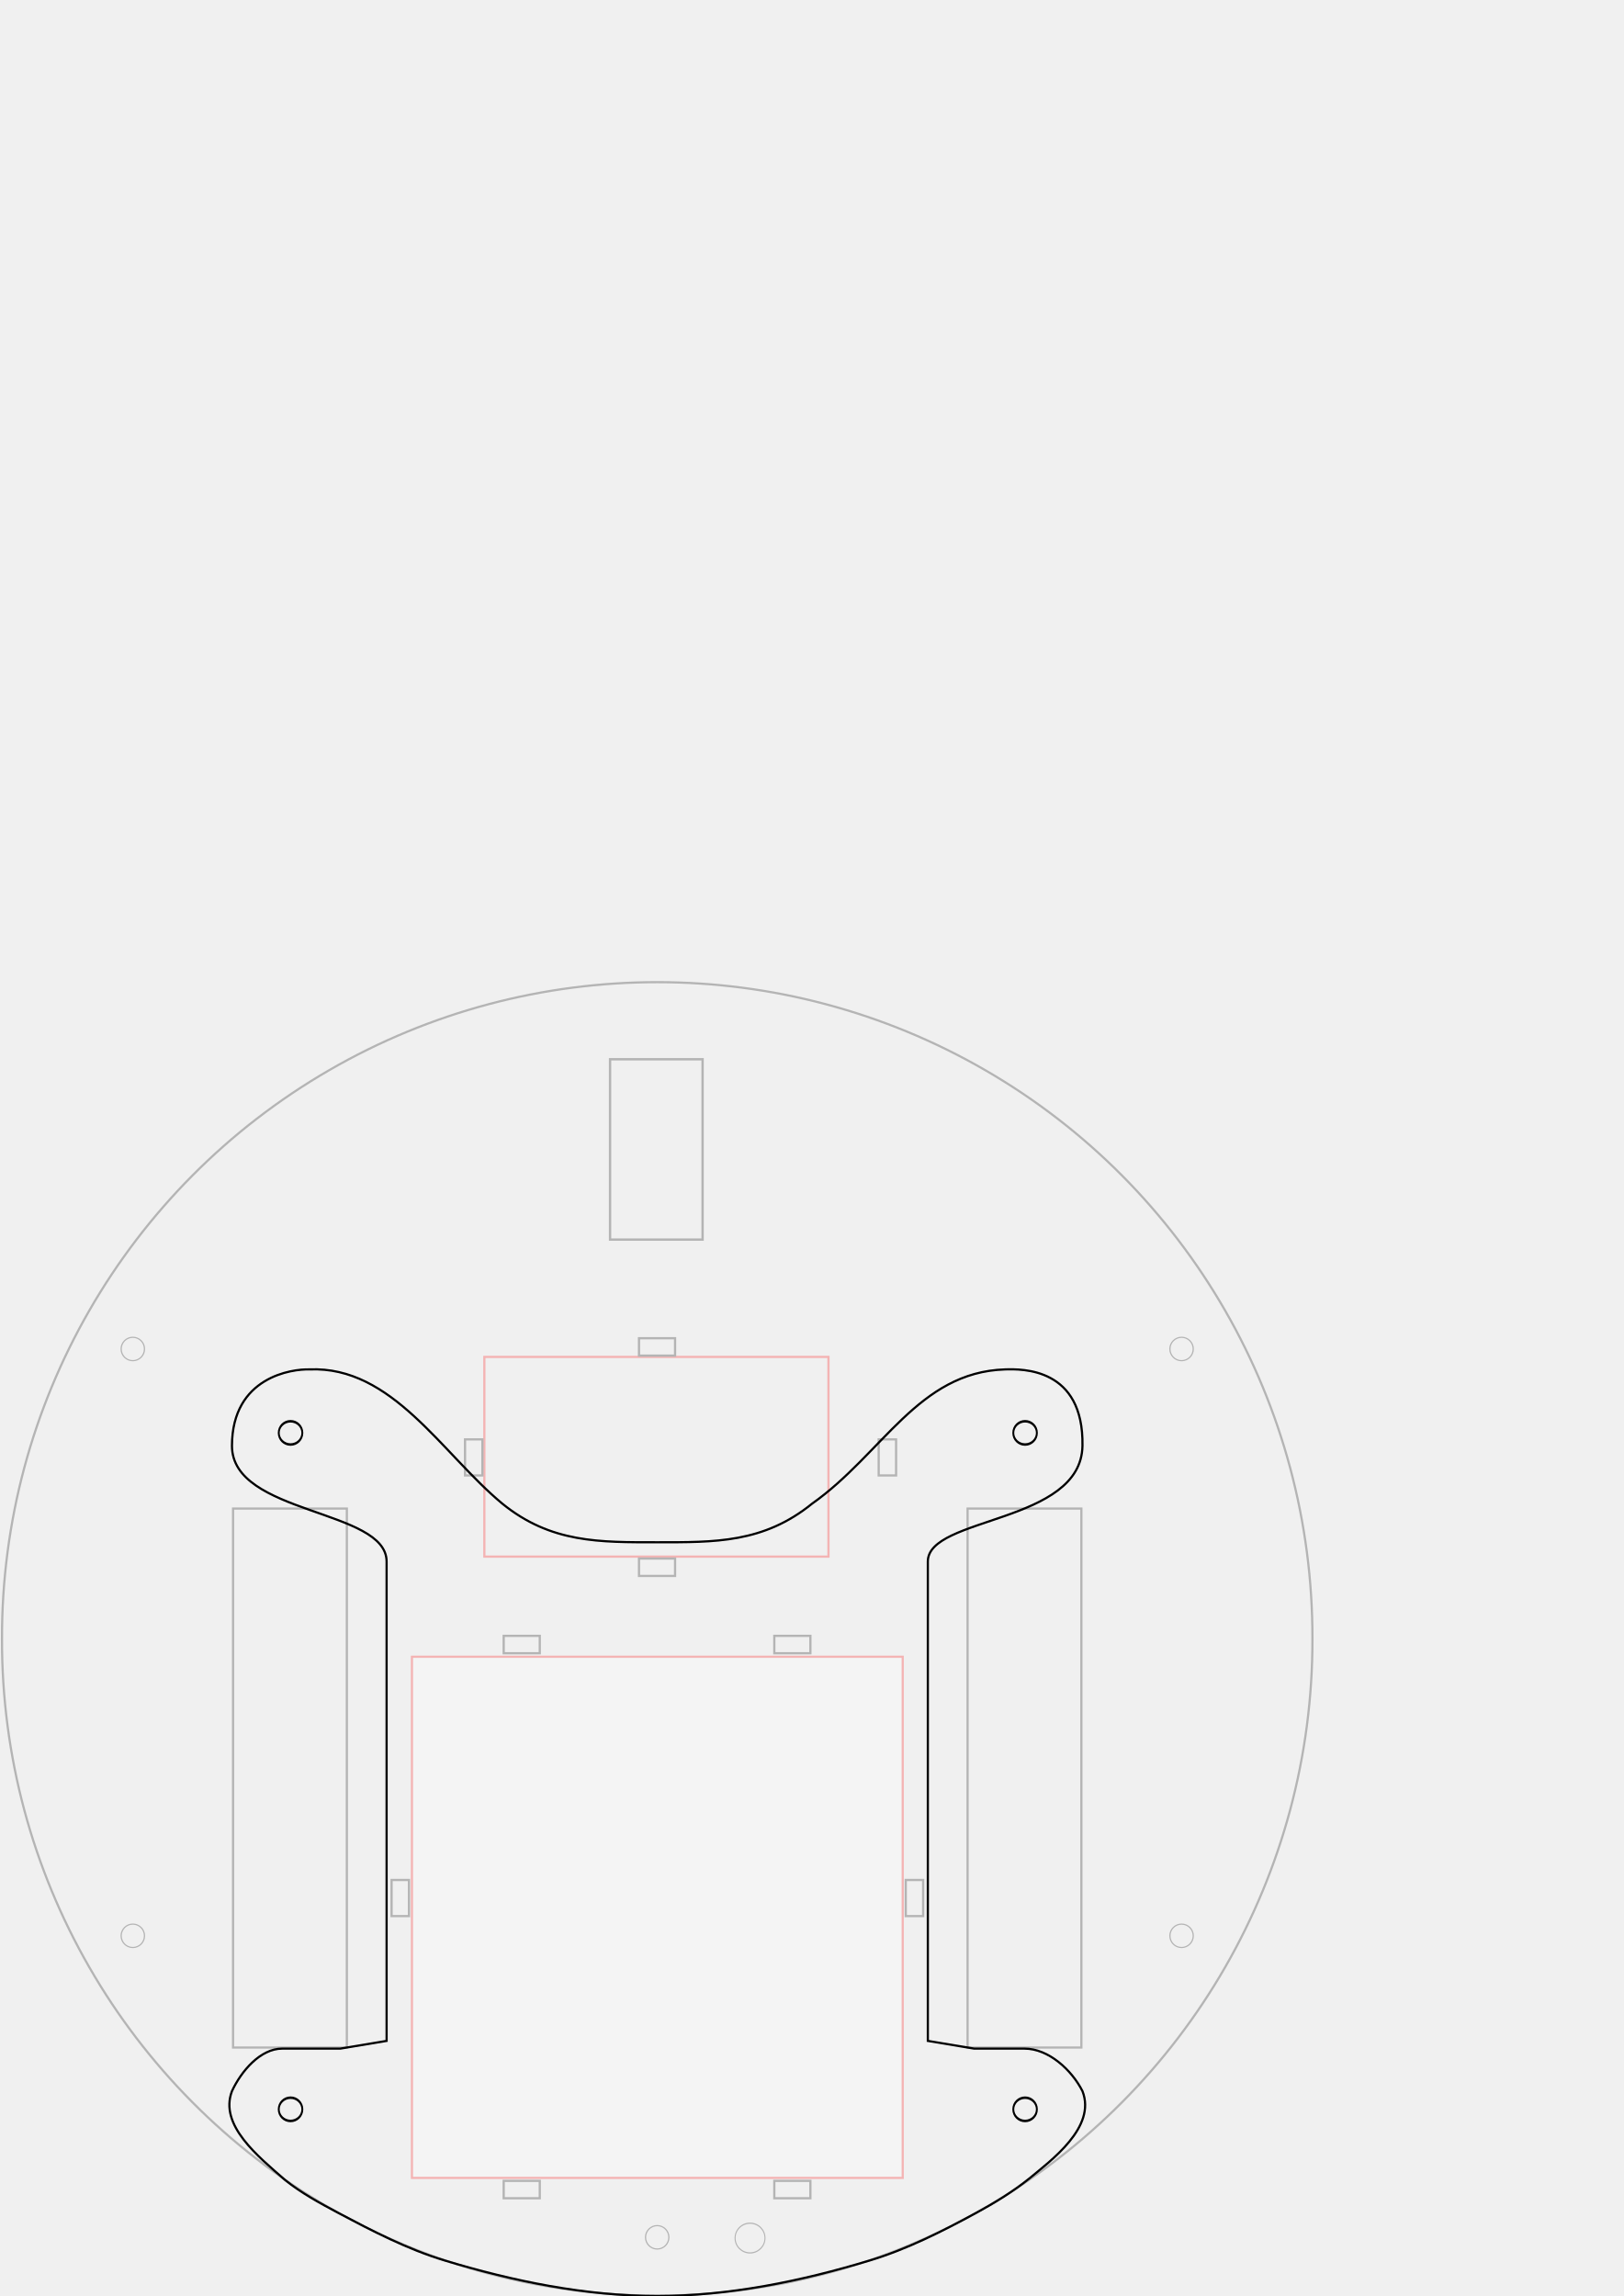
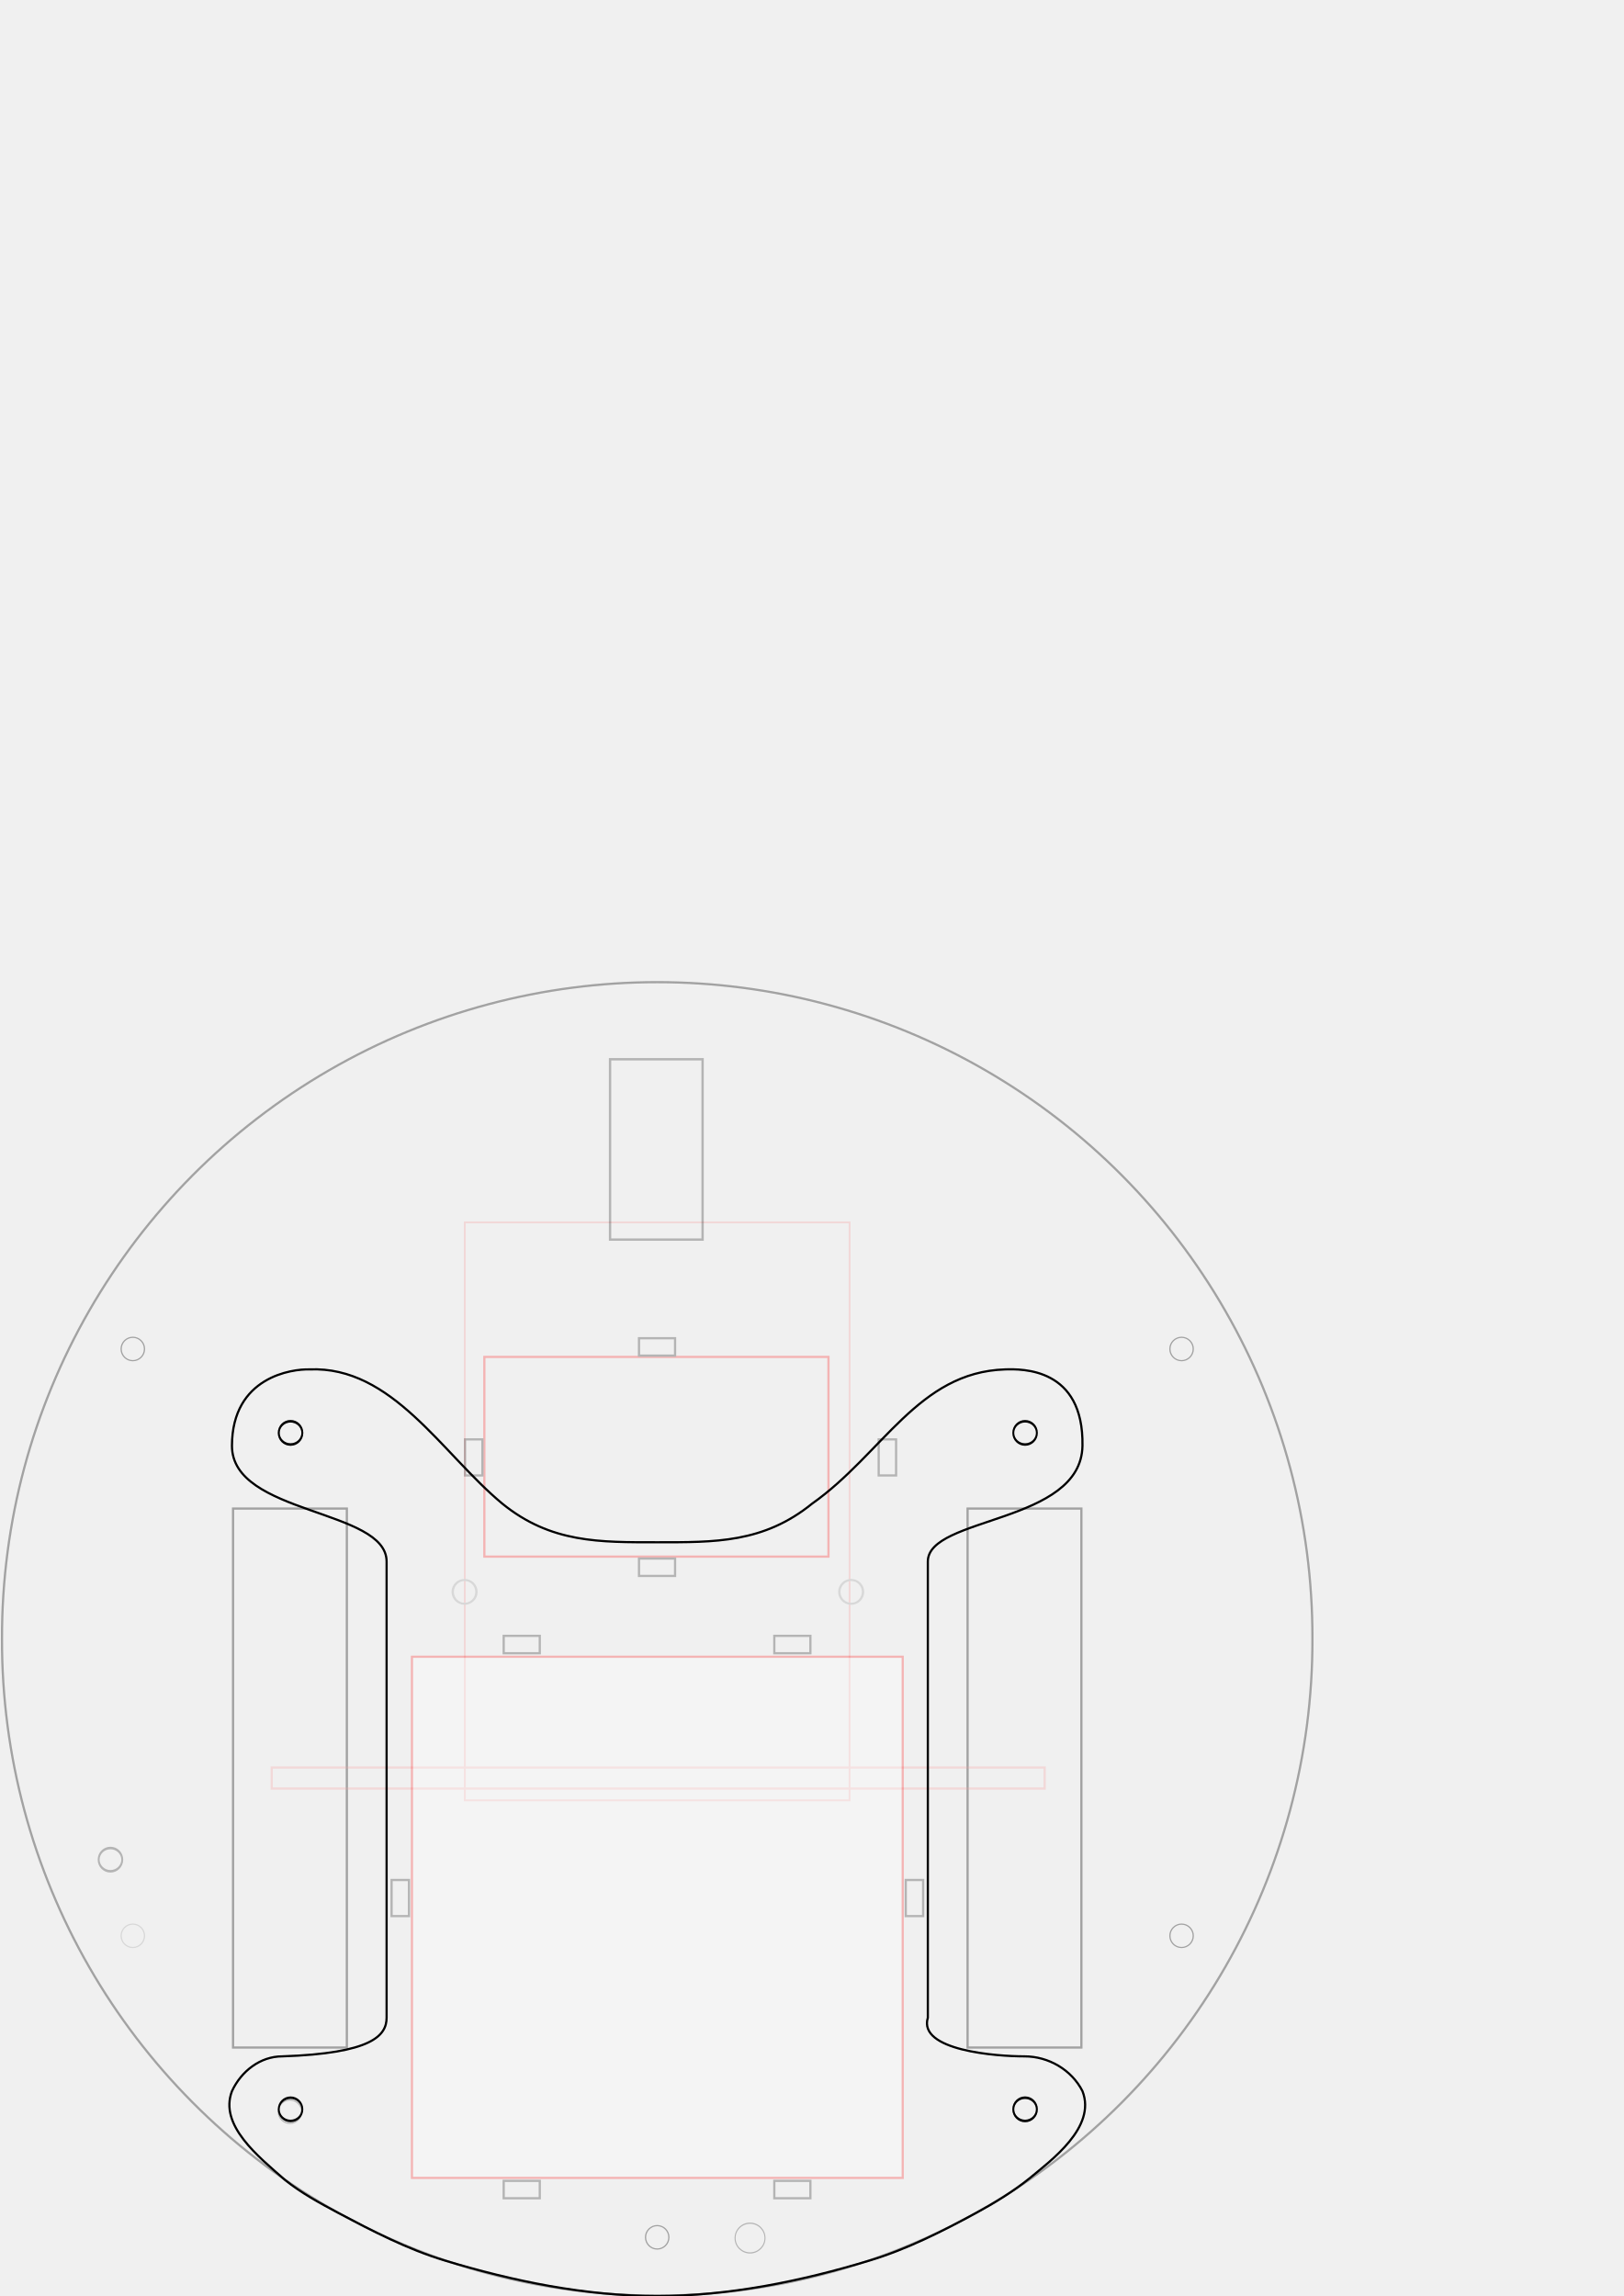
<svg xmlns="http://www.w3.org/2000/svg" width="744.094" height="1052.362" id="svg2" version="1.1" enable-background="new">
  <defs id="defs4" />
-   <g id="layer1" transform="translate(0,2.172441e-5)" style="opacity:0.102;display:none">
+   <g id="layer1" transform="translate(0,2.172441e-5)" style="opacity:0.102;display:inline">
    <path style="fill:none;stroke:#000000;stroke-width:0.547;stroke-miterlimit:4;stroke-opacity:1;stroke-dasharray:none" id="path2985" d="m 528.571,422.362 a 164.286,164.286 0 1 1 -328.571,0 164.286,164.286 0 1 1 328.571,0 z" transform="matrix(1.827714,0,0,1.827714,-364.6289,-20.77613)" />
    <rect style="fill:none;stroke:#000000;stroke-width:1;stroke-miterlimit:4;stroke-opacity:1;stroke-dasharray:none" id="rect2983" width="52.15" height="247.031" x="106.799" y="691.445" />
    <rect y="691.445" x="443.413" height="247.031" width="52.15" id="rect2987" style="fill:none;stroke:#000000;stroke-width:1;stroke-miterlimit:4;stroke-opacity:1;stroke-dasharray:none" />
    <path style="fill:none;stroke:#000000;stroke-width:1;stroke-miterlimit:4;stroke-opacity:1;stroke-dasharray:none" id="path4627" d="m 86,592.362 a 9.5,10 0 1 1 -19,0 9.5,10 0 1 1 19,0 z" transform="matrix(0.5633858,0,0,0.5365579,498.3824,300.4638)" />
    <path transform="matrix(0.5633858,0,0,0.5365579,17.76821,300.4638)" d="m 86,592.362 a 9.5,10 0 1 1 -19,0 9.5,10 0 1 1 19,0 z" id="path4631" style="fill:none;stroke:#000000;stroke-width:1;stroke-miterlimit:4;stroke-opacity:1;stroke-dasharray:none" />
    <path style="fill:none;stroke:#000000;stroke-width:1;stroke-miterlimit:4;stroke-opacity:1;stroke-dasharray:none" id="path4633" d="m 86,592.362 a 9.5,10 0 1 1 -19,0 9.5,10 0 1 1 19,0 z" transform="matrix(0.5633858,0,0,0.5365579,17.76821,569.4362)" />
    <path transform="matrix(0.5633858,0,0,0.5365579,498.3824,569.4362)" d="m 86,592.362 a 9.5,10 0 1 1 -19,0 9.5,10 0 1 1 19,0 z" id="path4635" style="fill:none;stroke:#000000;stroke-width:1;stroke-miterlimit:4;stroke-opacity:1;stroke-dasharray:none" />
    <path style="fill:none;stroke:#000000;stroke-width:1;stroke-miterlimit:4;stroke-opacity:1;stroke-dasharray:none" id="path4637" d="m 86,592.362 a 9.5,10 0 1 1 -19,0 9.5,10 0 1 1 19,0 z" transform="matrix(0.5633858,0,0,0.5365579,258.0753,707.6252)" />
    <rect style="fill:none;stroke:#ff0000;stroke-width:0.842;stroke-miterlimit:4;stroke-opacity:1;stroke-dasharray:none" id="rect4708" width="176.324" height="264.906" x="213.019" y="560.263" />
    <rect style="fill:none;stroke:#ff0000;stroke-width:1;stroke-miterlimit:4;stroke-opacity:1;stroke-dasharray:none" id="rect4722" width="354.229" height="9.641" x="124.516" y="810.135" />
    <path style="fill:none;stroke:#000000;stroke-width:2.745;stroke-miterlimit:4;stroke-opacity:1;stroke-dasharray:none" id="path4728" d="m 178,628.362 a 14,16 0 1 1 -28,0 14,16 0 1 1 28,0 z" transform="matrix(0.3885419,0,0,0.3414459,149.1833,515.0756)" />
    <path transform="matrix(0.3885419,0,0,0.3414459,326.3486,515.0756)" d="m 178,628.362 a 14,16 0 1 1 -28,0 14,16 0 1 1 28,0 z" id="path4730" style="fill:none;stroke:#000000;stroke-width:2.745;stroke-miterlimit:4;stroke-opacity:1;stroke-dasharray:none" />
  </g>
  <g transform="translate(0,2.172441e-5)" id="g4662" style="opacity:0.25;display:inline">
    <path transform="matrix(1.827714,0,0,1.827714,-364.6289,-20.77613)" d="m 528.571,422.362 a 164.286,164.286 0 1 1 -328.571,0 164.286,164.286 0 1 1 328.571,0 z" id="path4664" style="fill:none;stroke:#000000;stroke-width:0.547;stroke-miterlimit:4;stroke-opacity:1;stroke-dasharray:none" />
    <rect y="691.445" x="106.799" height="247.031" width="52.15" id="rect4666" style="fill:none;stroke:#000000;stroke-width:1;stroke-miterlimit:4;stroke-opacity:1;stroke-dasharray:none" />
    <rect style="fill:none;stroke:#000000;stroke-width:1;stroke-miterlimit:4;stroke-opacity:1;stroke-dasharray:none" id="rect4668" width="52.15" height="247.031" x="443.413" y="691.445" />
    <rect y="759.362" x="188.778" height="238.868" width="224.913" id="rect4670" style="fill:#ffffff;fill-opacity:1;stroke:#ff0000;stroke-width:1;stroke-miterlimit:4;stroke-opacity:1;stroke-dasharray:none" />
    <path transform="matrix(0.4724409,0,0,0.5451242,260.3325,693.3556)" d="m 191,609.862 a 14.5,12.5 0 1 1 -29,0 14.5,12.5 0 1 1 29,0 z" id="path4672" style="fill:none;stroke:#000000;stroke-width:1;stroke-miterlimit:4;stroke-opacity:1;stroke-dasharray:none" />
    <rect y="485.508" x="279.572" height="82.655" width="42.408" id="rect4674" style="fill:none;stroke:#000000;stroke-width:1.074;stroke-miterlimit:4;stroke-opacity:1;stroke-dasharray:none" />
    <rect y="621.932" x="221.966" height="91.534" width="157.694" id="rect4676" style="fill:none;stroke:#ff0000;stroke-width:1.019;stroke-miterlimit:4;stroke-opacity:1;stroke-dasharray:none" />
    <rect y="999.587" x="230.826" height="7.972" width="16.535" id="rect4678" style="fill:none;stroke:#000000;stroke-width:1.023;stroke-miterlimit:4;stroke-opacity:1;stroke-dasharray:none" />
    <rect transform="matrix(0,-1,1,0,0,0)" y="213.11" x="-676.26" height="7.972" width="16.535" id="rect4680" style="fill:none;stroke:#000000;stroke-width:1.023;stroke-miterlimit:4;stroke-opacity:1;stroke-dasharray:none" />
    <rect y="714.351" x="292.834" height="7.972" width="16.535" id="rect4682" style="fill:none;stroke:#000000;stroke-width:1.023;stroke-miterlimit:4;stroke-opacity:1;stroke-dasharray:none" />
    <rect y="999.587" x="354.842" height="7.972" width="16.535" id="rect4684" style="fill:none;stroke:#000000;stroke-width:1.023;stroke-miterlimit:4;stroke-opacity:1;stroke-dasharray:none" />
    <rect y="749.784" x="354.842" height="7.972" width="16.535" id="rect4686" style="fill:none;stroke:#000000;stroke-width:1.023;stroke-miterlimit:4;stroke-opacity:1;stroke-dasharray:none" />
    <rect y="749.784" x="230.826" height="7.972" width="16.535" id="rect4688" style="fill:none;stroke:#000000;stroke-width:1.023;stroke-miterlimit:4;stroke-opacity:1;stroke-dasharray:none" />
    <rect transform="matrix(0,-1,1,0,0,0)" y="179.448" x="-878.229" height="7.972" width="16.535" id="rect4690" style="fill:none;stroke:#000000;stroke-width:1.023;stroke-miterlimit:4;stroke-opacity:1;stroke-dasharray:none" />
    <rect style="fill:none;stroke:#000000;stroke-width:1.023;stroke-miterlimit:4;stroke-opacity:1;stroke-dasharray:none" id="rect4692" width="16.535" height="7.972" x="-878.229" y="415.078" transform="matrix(0,-1,1,0,0,0)" />
    <rect style="fill:none;stroke:#000000;stroke-width:1.023;stroke-miterlimit:4;stroke-opacity:1;stroke-dasharray:none" id="rect4694" width="16.535" height="7.972" x="-676.26" y="402.677" transform="matrix(0,-1,1,0,0,0)" />
    <rect style="fill:none;stroke:#000000;stroke-width:1.023;stroke-miterlimit:4;stroke-opacity:1;stroke-dasharray:none" id="rect4696" width="16.535" height="7.972" x="292.834" y="613.367" />
    <path transform="matrix(0.5633858,0,0,0.5365579,498.3824,300.4638)" d="m 86,592.362 a 9.5,10 0 1 1 -19,0 9.5,10 0 1 1 19,0 z" id="path4698" style="fill:none;stroke:#000000;stroke-width:1;stroke-miterlimit:4;stroke-opacity:1;stroke-dasharray:none" />
    <path style="fill:none;stroke:#000000;stroke-width:1;stroke-miterlimit:4;stroke-opacity:1;stroke-dasharray:none" id="path4700" d="m 86,592.362 a 9.5,10 0 1 1 -19,0 9.5,10 0 1 1 19,0 z" transform="matrix(0.5633858,0,0,0.5365579,17.76821,300.4638)" />
-     <path transform="matrix(0.5633858,0,0,0.5365579,17.76821,569.4362)" d="m 86,592.362 a 9.5,10 0 1 1 -19,0 9.5,10 0 1 1 19,0 z" id="path4702" style="fill:none;stroke:#000000;stroke-width:1;stroke-miterlimit:4;stroke-opacity:1;stroke-dasharray:none" />
+     <path transform="matrix(0.5633858,0,0,0.5365579,89.76821,650.0465)" d="m 86,592.362 a 9.5,10 0 1 1 -19,0 9.5,10 0 1 1 19,0 z" id="path4702" style="fill:none;stroke:#000000;stroke-width:1;stroke-miterlimit:4;stroke-opacity:1;stroke-dasharray:none" />
    <path style="fill:none;stroke:#000000;stroke-width:1;stroke-miterlimit:4;stroke-opacity:1;stroke-dasharray:none" id="path4704" d="m 86,592.362 a 9.5,10 0 1 1 -19,0 9.5,10 0 1 1 19,0 z" transform="matrix(0.5633858,0,0,0.5365579,498.3824,569.4362)" />
    <path transform="matrix(0.5633858,0,0,0.5365579,258.0753,707.6252)" d="m 86,592.362 a 9.5,10 0 1 1 -19,0 9.5,10 0 1 1 19,0 z" id="path4706" style="fill:none;stroke:#000000;stroke-width:1;stroke-miterlimit:4;stroke-opacity:1;stroke-dasharray:none" />
+     <path style="fill:none;stroke:#000000;stroke-width:1.934;stroke-miterlimit:4;stroke-opacity:1;stroke-dasharray:none;display:inline" id="path3097-3" d="m 201,589.362 a 12,9 0 1 1 -24,0 12,9 0 1 1 24,0 z" transform="matrix(0.4507086,0,0,0.5930377,47.96473,307.2471)" />
+     <path style="opacity:0.25;fill:none;stroke:#000000;stroke-width:1.934;stroke-miterlimit:4;stroke-opacity:1;stroke-dasharray:none;display:inline" id="path3097-3-2" d="m 201,589.362 a 12,9 0 1 1 -24,0 12,9 0 1 1 24,0 z" transform="matrix(0.4507086,0,0,0.5930377,384.5789,307.2471)" />
+     <path transform="matrix(0.4507086,0,0,0.5930377,-34.56665,502.8482)" d="m 201,589.362 a 12,9 0 1 1 -24,0 12,9 0 1 1 24,0 z" id="path3099-6" style="fill:none;stroke:#000000;stroke-width:1.934;stroke-miterlimit:4;stroke-opacity:1;stroke-dasharray:none;display:inline" />
+     <path style="fill:none;stroke:#000000;stroke-width:1.934;stroke-miterlimit:4;stroke-opacity:1;stroke-dasharray:none;display:inline" id="path3101-9" d="m 201,589.362 a 12,9 0 1 1 -24,0 12,9 0 1 1 24,0 z" transform="matrix(0.4507086,0,0,0.5930377,384.5789,617.2864)" />
  </g>
  <g style="display:inline" id="g3049" transform="translate(0,2.172441e-5)">
-     <path style="fill:none;stroke:#000000;stroke-width:1;stroke-miterlimit:4;stroke-opacity:1" d="m 141.799,627.665 c 37.946,-1.634 60.751,38.588 88.377,61.508 22.293,18.101 44.632,17.717 71.005,17.717 26.373,0 48.712,0.384 71.005,-17.717 32.26,-22.75 48.618,-60.24 88.377,-61.508 7.787,-0.248 36.106,-0.827 35.5,35 -0.606,35.827 -70.862,32.335 -70.866,53.083 -0.004,20.747 0,62.598 0,99.213 0,36.614 0,120.472 0,120.472 l 21.26,3.543 23.032,0 c 10.985,0 21.609,9.69 26.575,19.488 6.491,16.605 -14.479,31.798 -24.36,40.039 -7.538,6.061 -15.86,11.152 -24.36,15.768 -15.634,8.491 -31.689,16.65 -48.72,21.791 -31.527,9.517 -64.509,16.299 -97.441,16.299 -32.932,0 -65.914,-6.783 -97.441,-16.299 -17.032,-5.141 -32.999,-13.464 -48.72,-21.791 -8.436,-4.469 -16.902,-9.101 -24.36,-15.059 -12.288,-10.772 -30.345,-25.115 -24.36,-40.748 4.231,-9.123 12.975,-19.488 23.032,-19.488 8.268,0 18.307,0 26.575,0 l 21.26,-3.543 c 0,-39.567 0,-80.906 0,-120.472 l 0,-99.213 c 0,-24.211 -70.916,-21.396 -70.866,-53.083 0.05,-31.687 27.713,-35.248 35.5,-35 z" id="rect3095" />
+     <path style="fill:none;stroke:#000000;stroke-width:1;stroke-miterlimit:4;stroke-opacity:1" d="m 141.799,627.665 c 37.946,-1.634 60.751,38.588 88.377,61.508 22.293,18.101 44.632,17.717 71.005,17.717 26.373,0 48.712,0.384 71.005,-17.717 32.26,-22.75 48.618,-60.24 88.377,-61.508 7.787,-0.248 36.106,-0.827 35.5,35 -0.606,35.827 -70.862,32.335 -70.866,53.083 -0.004,20.747 0,80.906 0,99.213 l 0,109.843 c -4.576,15.072 31.538,17.734 44.291,17.717 10.985,0 21.609,6.146 26.575,15.945 6.491,16.605 -14.479,31.798 -24.36,40.039 -7.538,6.061 -15.86,11.152 -24.36,15.768 -15.634,8.491 -31.689,16.65 -48.72,21.791 -31.527,9.517 -64.509,16.299 -97.441,16.299 -32.932,0 -65.914,-6.783 -97.441,-16.299 -17.032,-5.141 -32.999,-13.464 -48.72,-21.791 -8.436,-4.469 -16.902,-9.101 -24.36,-15.059 -12.288,-10.772 -30.345,-25.115 -24.36,-40.748 4.231,-9.123 12.975,-15.945 23.032,-15.945 41.246,-1.368 47.835,-9.597 47.835,-17.717 0,-24.036 0,-87.483 0,-109.843 l 0,-99.213 c 0,-24.211 -70.916,-21.396 -70.866,-53.083 0.05,-31.687 27.713,-35.248 35.5,-35 z" id="rect3095" />
    <path style="fill:none;stroke:#000000;stroke-width:1.934;stroke-miterlimit:4;stroke-opacity:1;stroke-dasharray:none" id="path3097" d="m 201,589.362 a 12,9 0 1 1 -24,0 12,9 0 1 1 24,0 z" transform="matrix(0.4507086,0,0,0.5930377,47.96473,307.2471)" />
    <path transform="matrix(0.4507086,0,0,0.5930377,47.96473,617.2864)" d="m 201,589.362 a 12,9 0 1 1 -24,0 12,9 0 1 1 24,0 z" id="path3099" style="fill:none;stroke:#000000;stroke-width:1.934;stroke-miterlimit:4;stroke-opacity:1;stroke-dasharray:none" />
    <path style="fill:none;stroke:#000000;stroke-width:1.934;stroke-miterlimit:4;stroke-opacity:1;stroke-dasharray:none" id="path3101" d="m 201,589.362 a 12,9 0 1 1 -24,0 12,9 0 1 1 24,0 z" transform="matrix(0.4507086,0,0,0.5930377,384.5789,617.2864)" />
    <path transform="matrix(0.4507086,0,0,0.5930377,384.5789,307.2471)" d="m 201,589.362 a 12,9 0 1 1 -24,0 12,9 0 1 1 24,0 z" id="path3103" style="fill:none;stroke:#000000;stroke-width:1.934;stroke-miterlimit:4;stroke-opacity:1;stroke-dasharray:none" />
  </g>
</svg>
